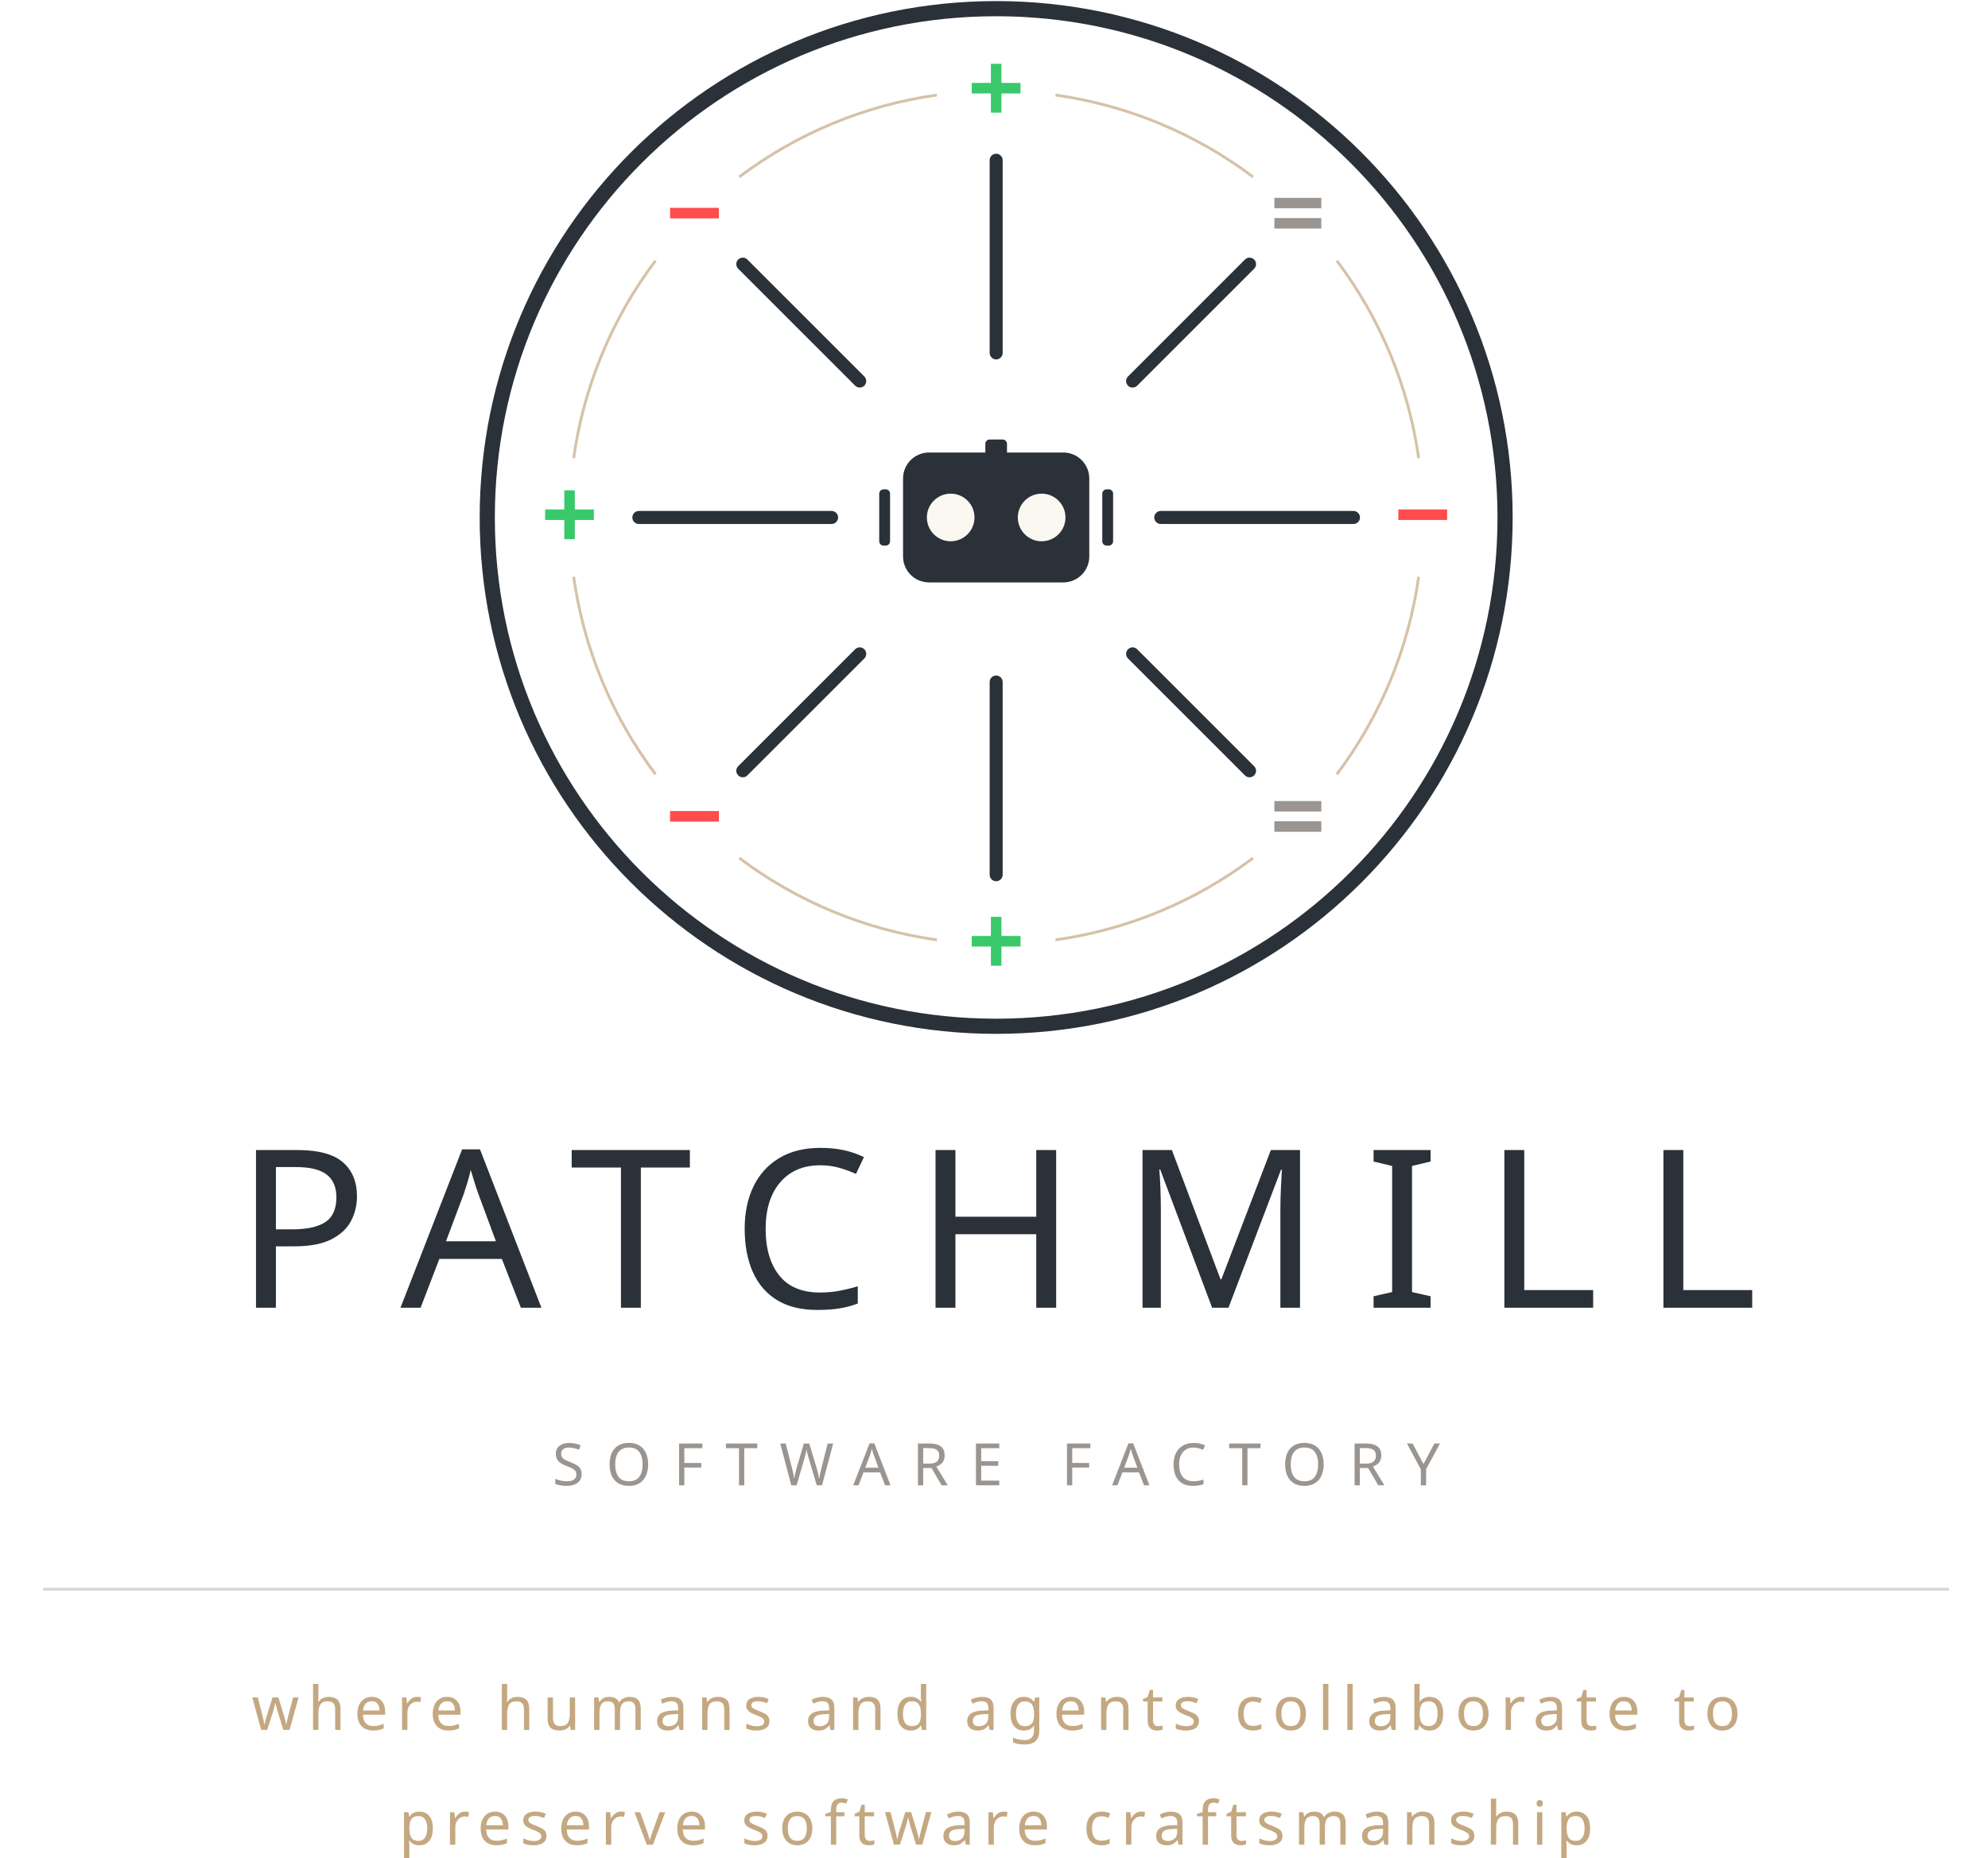
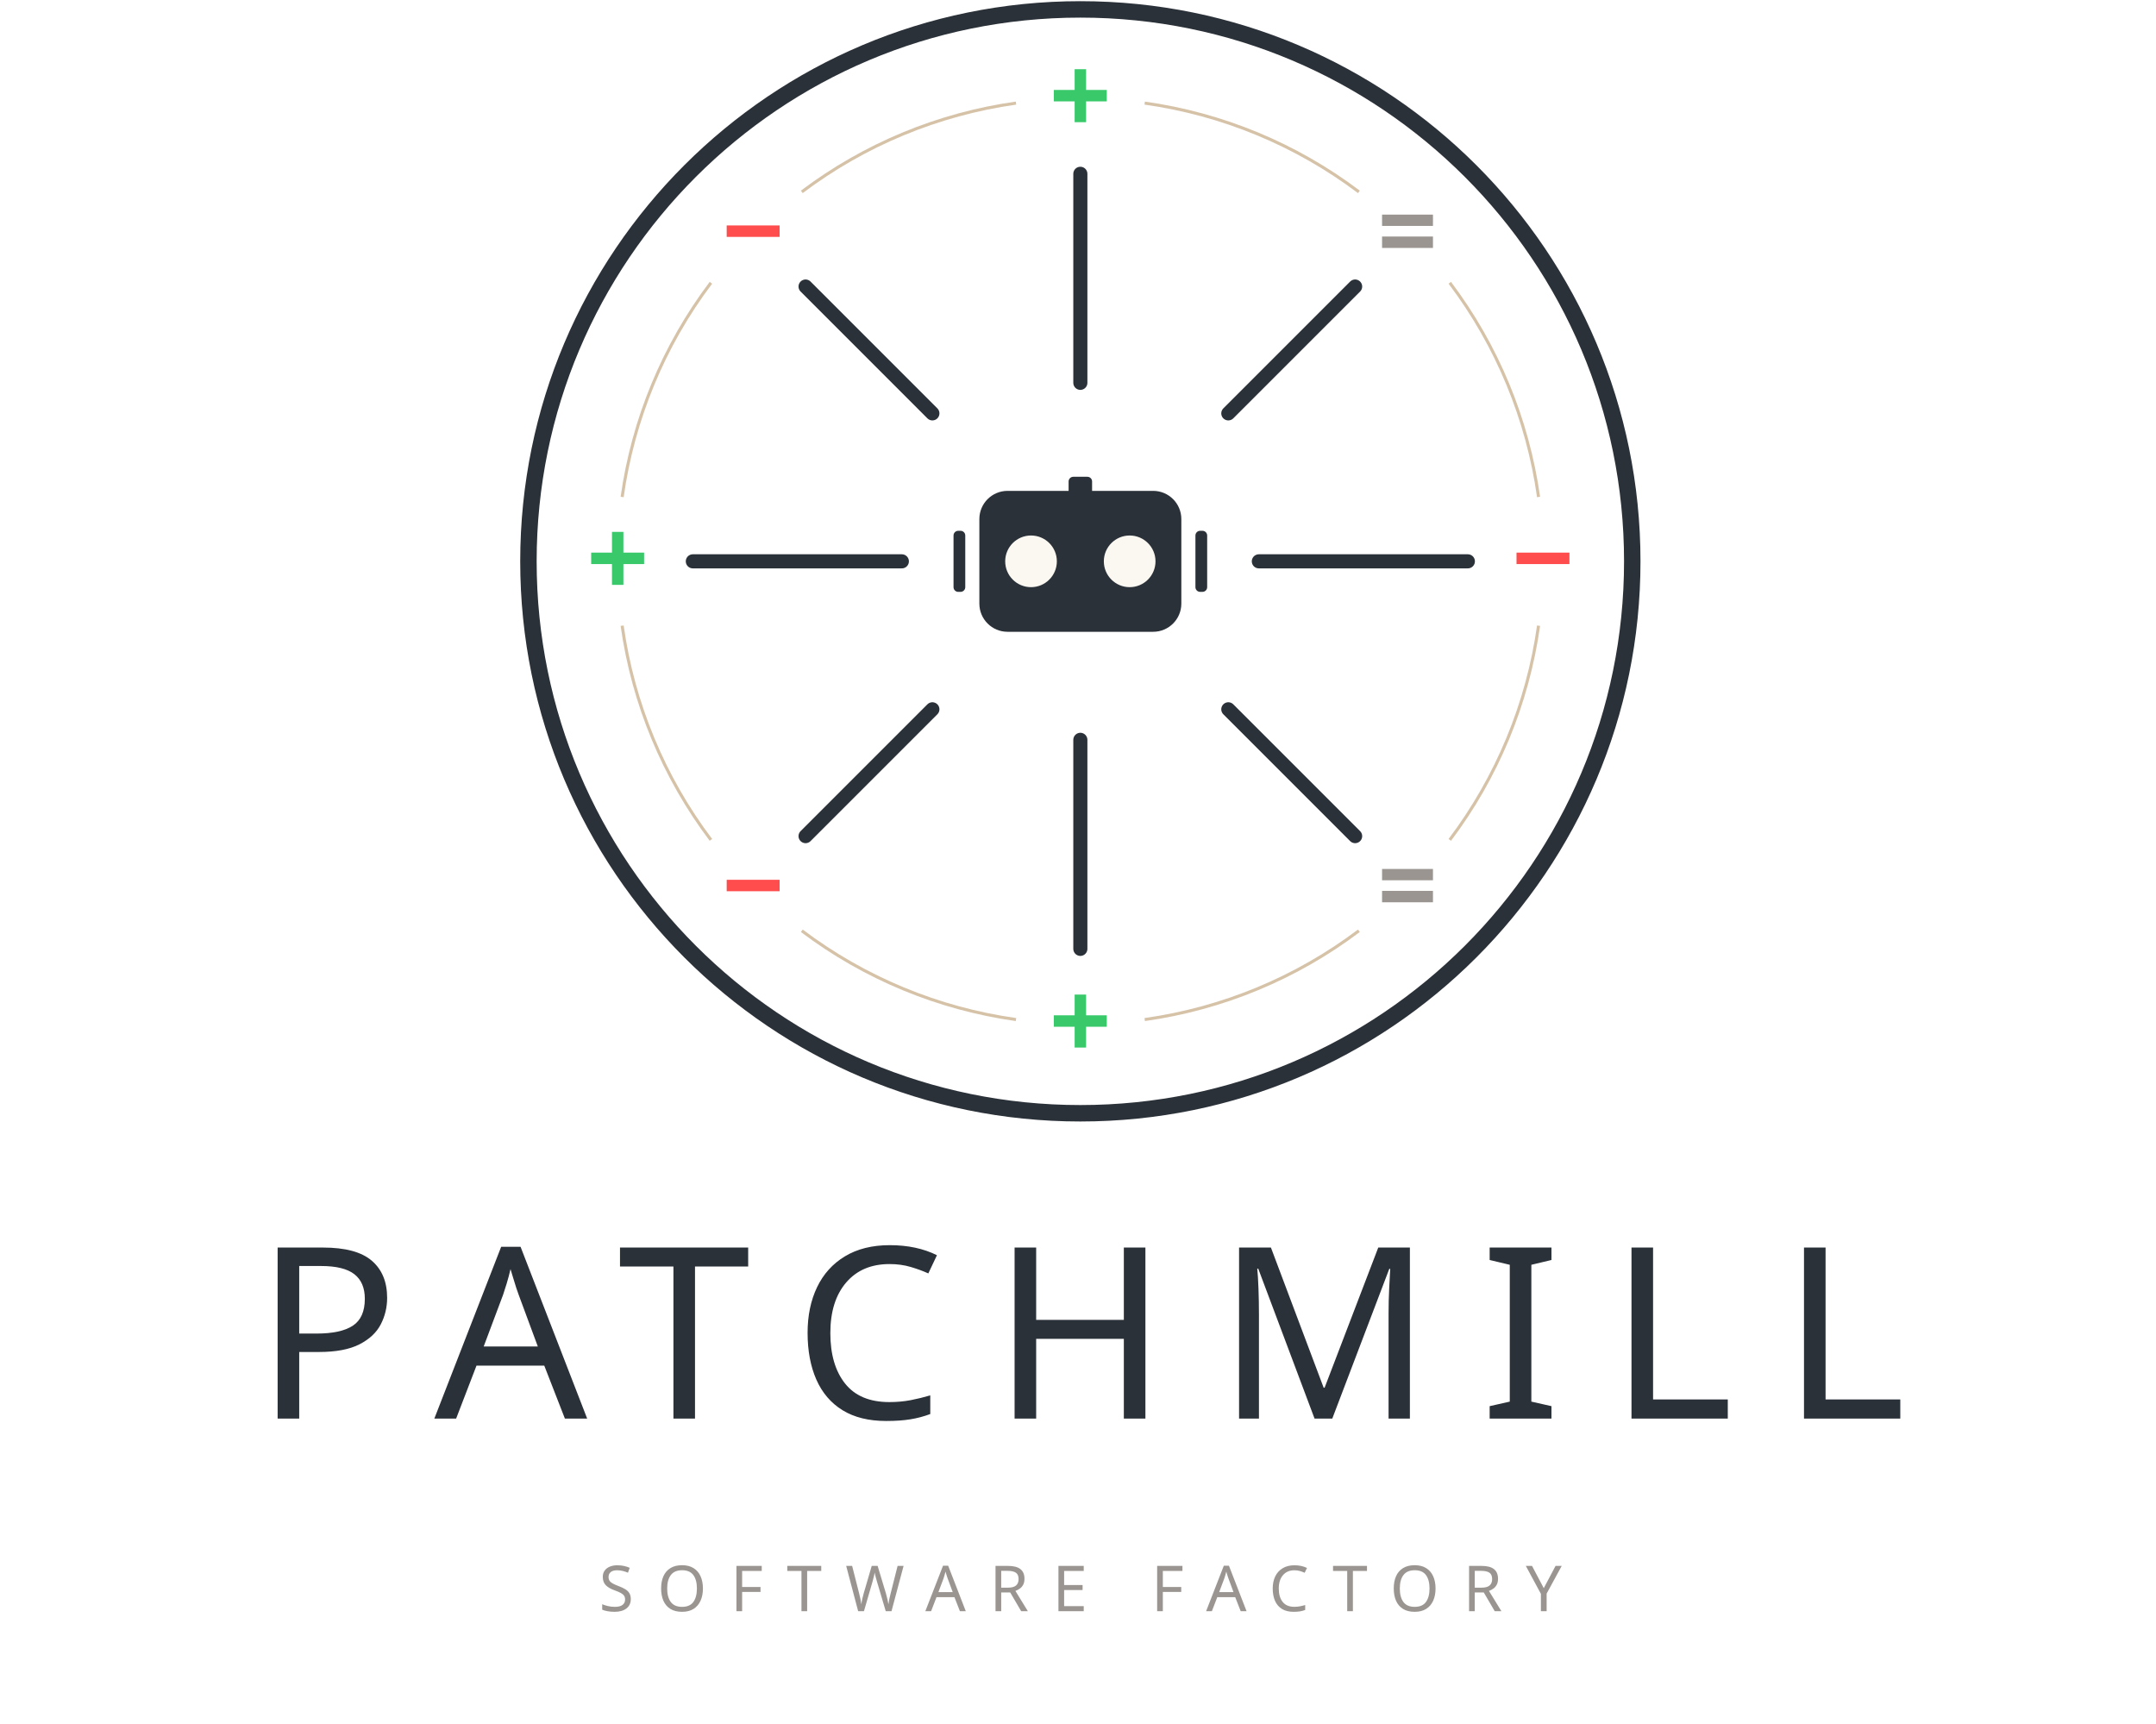
- <svg xmlns="http://www.w3.org/2000/svg" viewBox="340 56 918 858" width="918" height="858">
+ <svg xmlns="http://www.w3.org/2000/svg" viewBox="340 56 918 734" width="918" height="734">
  <g transform="translate(800 295)">
    <circle r="235" fill="none" stroke="#2b3138" stroke-width="7" />
    <g fill="none" stroke="#c4a882" stroke-width="1.3" opacity=".7">
      <path d="M 27.4 -195.1 A 197 197 0 0 1 118.6 -157.3" />
      <path d="M 157.3 -118.6 A 197 197 0 0 1 195.1 -27.4" />
      <path d="M 195.1 27.4 A 197 197 0 0 1 157.3 118.6" />
      <path d="M 118.6 157.3 A 197 197 0 0 1 27.4 195.1" />
      <path d="M -27.4 195.1 A 197 197 0 0 1 -118.6 157.3" />
      <path d="M -157.3 118.6 A 197 197 0 0 1 -195.1 27.4" />
      <path d="M -195.1 -27.4 A 197 197 0 0 1 -157.3 -118.6" />
      <path d="M -118.6 -157.3 A 197 197 0 0 1 -27.4 -195.1" />
    </g>
    <g stroke="#2b3138" stroke-width="6" stroke-linecap="round">
      <line x1="0" y1="-165" x2="0" y2="-76" />
      <line x1="0" y1="76" x2="0" y2="165" />
      <line x1="-165" y1="0" x2="-76" y2="0" />
      <line x1="76" y1="0" x2="165" y2="0" />
      <line x1="-117" y1="-117" x2="-63" y2="-63" />
      <line x1="117" y1="-117" x2="63" y2="-63" />
      <line x1="-117" y1="117" x2="-63" y2="63" />
      <line x1="117" y1="117" x2="63" y2="63" />
    </g>
    <g font-family="DejaVu Sans Mono, monospace" font-size="42" font-weight="700" text-anchor="middle" dominant-baseline="middle">
      <text x="0" y="-197" fill="#39c96b">+</text>
      <text x="139.3" y="-139.3" fill="#9a9590">=</text>
      <text x="139.3" y="139.3" fill="#9a9590">=</text>
      <text x="0" y="197" fill="#39c96b">+</text>
      <text x="-197" y="0" fill="#39c96b">+</text>
      <text x="-139.3" y="-139.3" fill="#ff4c4c">−</text>
      <text x="197" y="0" fill="#ff4c4c">−</text>
      <text x="-139.3" y="139.3" fill="#ff4c4c">−</text>
    </g>
    <g>
      <rect x="-43" y="-30" width="86" height="60" rx="12" fill="#2b3138" />
      <rect x="-54" y="-13" width="5" height="26" rx="2" fill="#2b3138" />
      <rect x="49" y="-13" width="5" height="26" rx="2" fill="#2b3138" />
      <rect x="-5" y="-36" width="10" height="8" rx="2" fill="#2b3138" />
      <circle cx="-21" cy="0" r="11" fill="#fbf8f2" />
      <circle cx="21" cy="0" r="11" fill="#fbf8f2" />
    </g>
  </g>
  <text x="800" y="660" text-anchor="middle" fill="#2b3138" font-family="Noto Sans, Arial, sans-serif" font-size="102" font-weight="400" letter-spacing="20">PATCHMILL</text>
  <text x="800" y="742" text-anchor="middle" fill="#9a9590" font-family="Noto Sans, Arial, sans-serif" font-size="27" font-weight="500" letter-spacing="10">SOFTWARE FACTORY</text>
-   <line x1="360" y1="790" x2="1240" y2="790" stroke="#d2d6da" stroke-width="1.4" opacity=".9" />
-   <text x="800" y="855" text-anchor="middle" fill="#c4a882" font-family="Noto Sans, Arial, sans-serif" font-size="28" font-weight="500" letter-spacing="4">where humans and agents collaborate to</text>
-   <text x="800" y="908" text-anchor="middle" fill="#c4a882" font-family="Noto Sans, Arial, sans-serif" font-size="28" font-weight="500" letter-spacing="4">preserve software craftsmanship</text>
</svg>
